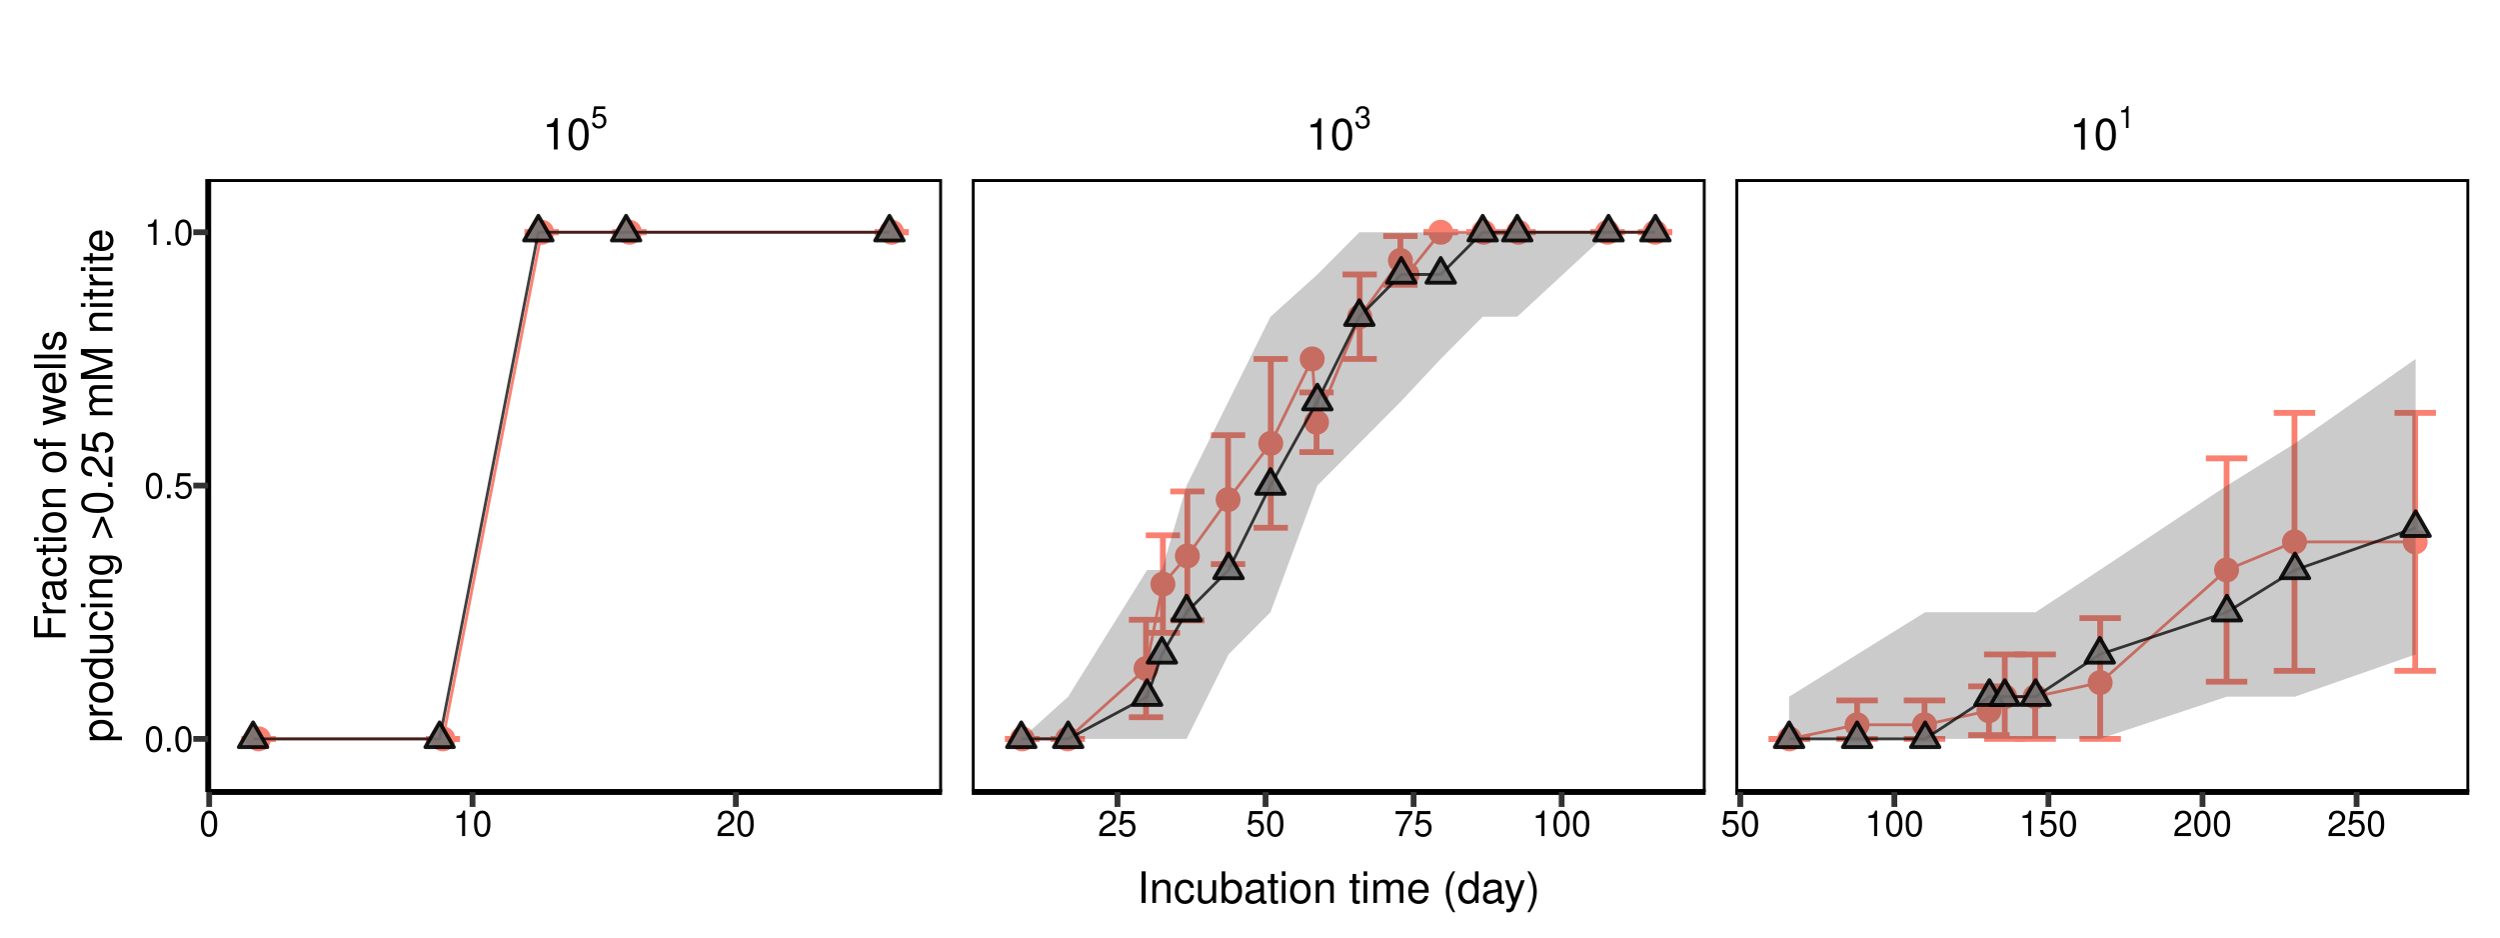
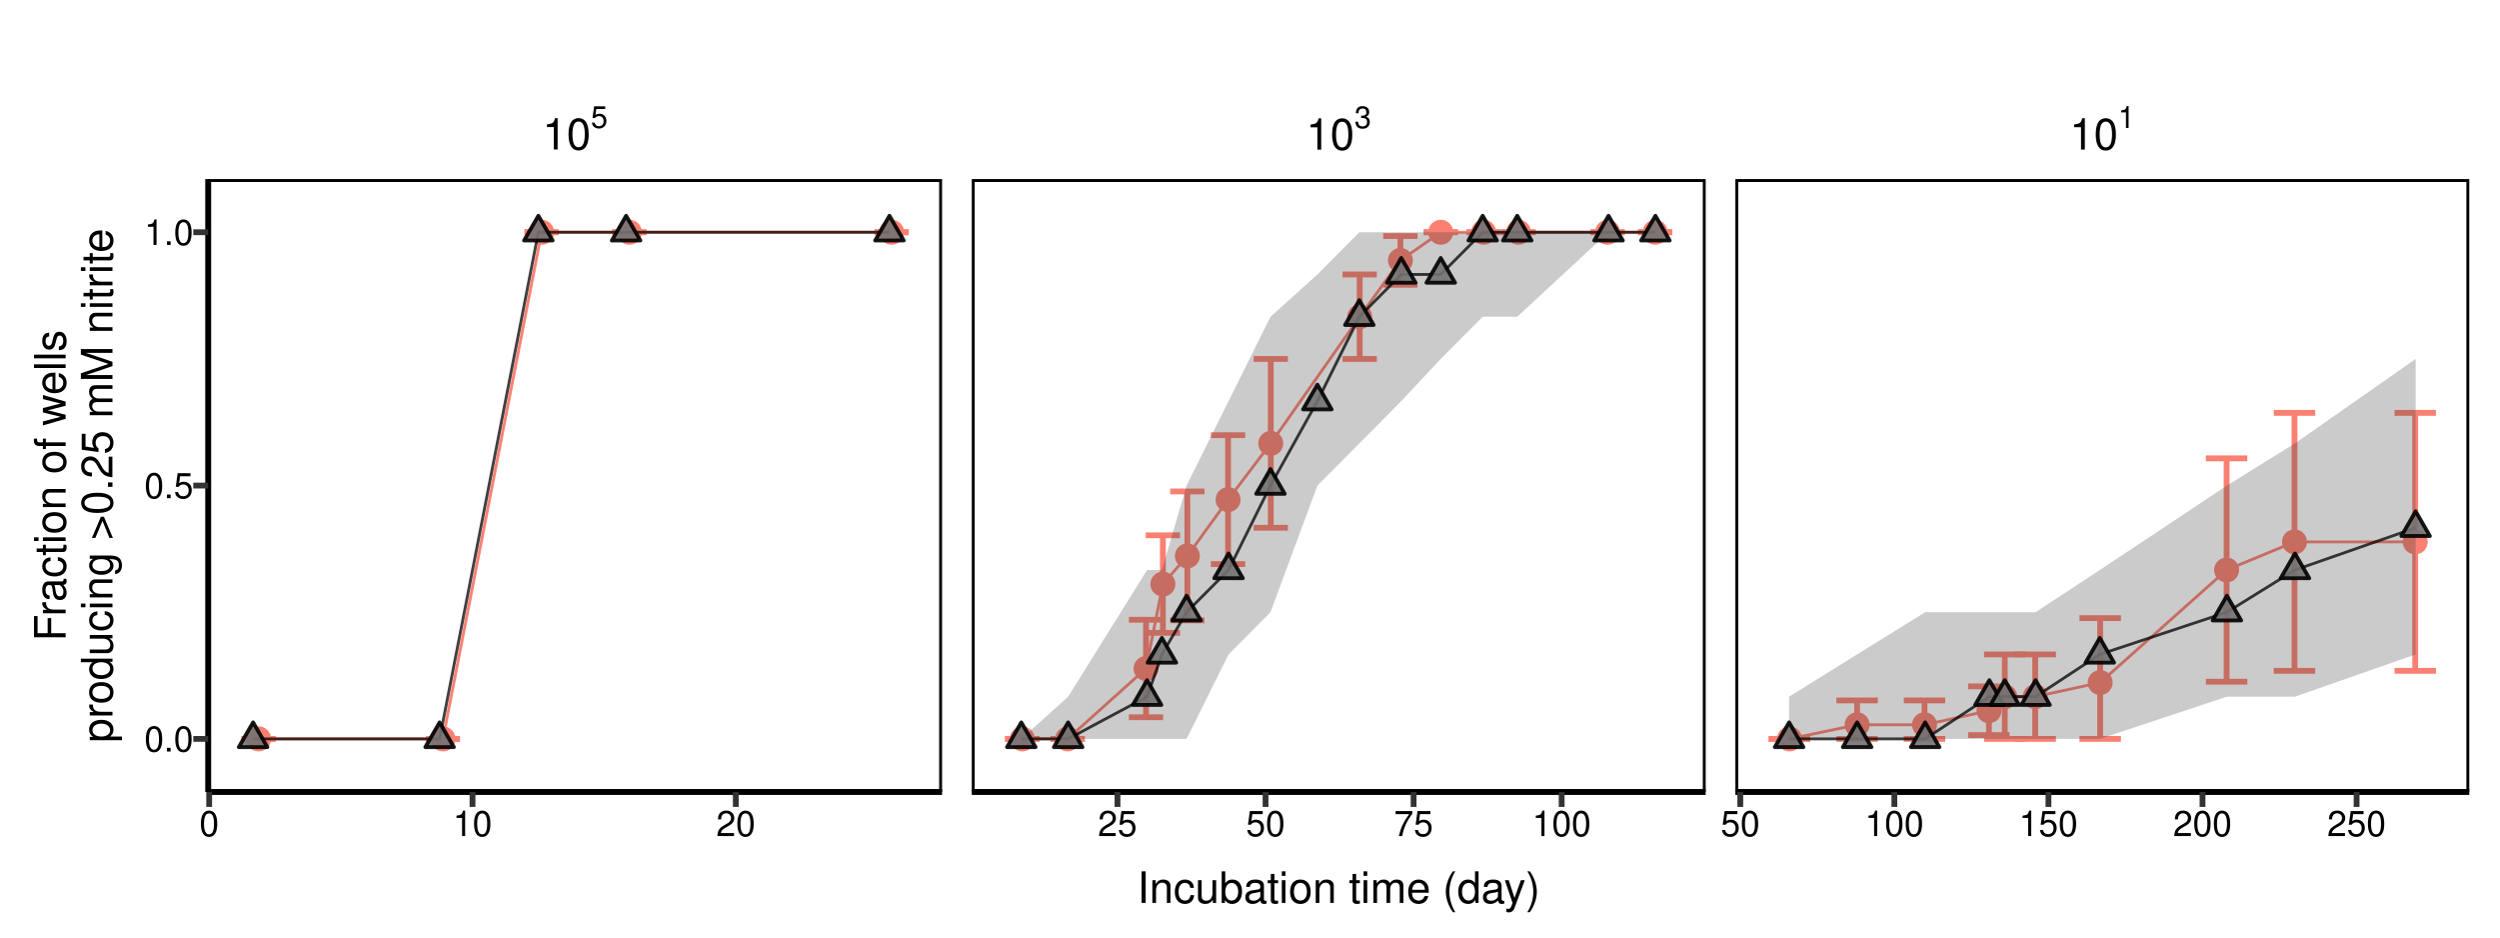
<svg xmlns="http://www.w3.org/2000/svg" width="460.80pt" height="172.80pt" viewBox="0 0 460.80 172.80">
  <g class="svglite">
    <defs>
      <style type="text/css">
    .svglite line, .svglite polyline, .svglite polygon, .svglite path, .svglite rect, .svglite circle {
      fill: none;
      stroke: #000000;
      stroke-linecap: round;
      stroke-linejoin: round;
      stroke-miterlimit: 10.00;
    }
    .svglite text {
      white-space: pre;
    }
    .svglite g.glyphgroup path {
      fill: inherit;
      stroke: none;
    }
  </style>
    </defs>
    <rect width="100%" height="100%" style="stroke: none; fill: none;" />
    <defs>
      <clipPath id="cpMC4wMHw0NjAuODB8MC4wMHwxNzIuODA=">
        <rect x="0.00" y="0.00" width="460.80" height="172.80" />
      </clipPath>
    </defs>
    <g clip-path="url(#cpMC4wMHw0NjAuODB8MC4wMHwxNzIuODA=)">
      <rect x="0" y="0.00" width="460.80" height="172.80" style="stroke-width: 1.07; stroke: none;" />
    </g>
    <defs>
      <clipPath id="cpMzguMzh8MTczLjcxfDMzLjAxfDE0NS45OQ==">
        <rect x="38.38" y="33.01" width="135.33" height="112.98" />
      </clipPath>
    </defs>
    <g clip-path="url(#cpMzguMzh8MTczLjcxfDMzLjAxfDE0NS45OQ==)">
      <rect x="38.38" y="33.01" width="135.33" height="112.98" style="stroke-width: 1.07;" />
      <polyline points="38.38,112.84 173.71,112.84 " style="stroke-width: 1.07; stroke: none; stroke-linecap: butt;" />
      <polyline points="38.38,66.16 173.71,66.16 " style="stroke-width: 1.07; stroke: none; stroke-linecap: butt;" />
      <polyline points="62.85,145.99 62.85,33.01 " style="stroke-width: 1.07; stroke: none; stroke-linecap: butt;" />
      <polyline points="111.41,145.99 111.41,33.01 " style="stroke-width: 1.07; stroke: none; stroke-linecap: butt;" />
      <polyline points="159.96,145.99 159.96,33.01 " style="stroke-width: 1.07; stroke: none; stroke-linecap: butt;" />
      <polyline points="38.38,136.19 173.71,136.19 " style="stroke-width: 1.07; stroke: none; stroke-linecap: butt;" />
      <polyline points="38.38,89.50 173.71,89.50 " style="stroke-width: 1.07; stroke: none; stroke-linecap: butt;" />
      <polyline points="38.38,42.81 173.71,42.81 " style="stroke-width: 1.07; stroke: none; stroke-linecap: butt;" />
      <polyline points="38.57,145.99 38.57,33.01 " style="stroke-width: 1.07; stroke: none; stroke-linecap: butt;" />
      <polyline points="87.13,145.99 87.13,33.01 " style="stroke-width: 1.07; stroke: none; stroke-linecap: butt;" />
      <polyline points="135.68,145.99 135.68,33.01 " style="stroke-width: 1.07; stroke: none; stroke-linecap: butt;" />
      <polyline points="44.53,136.19 50.82,136.19 " style="stroke-width: 1.07; stroke: #FA8072; stroke-linecap: butt;" />
      <polyline points="47.68,136.19 47.68,136.19 " style="stroke-width: 1.07; stroke: #FA8072; stroke-linecap: butt;" />
      <polyline points="44.53,136.19 50.82,136.19 " style="stroke-width: 1.07; stroke: #FA8072; stroke-linecap: butt;" />
      <polyline points="78.52,136.19 84.81,136.19 " style="stroke-width: 1.07; stroke: #FA8072; stroke-linecap: butt;" />
      <polyline points="81.67,136.19 81.67,136.19 " style="stroke-width: 1.07; stroke: #FA8072; stroke-linecap: butt;" />
      <polyline points="78.52,136.19 84.81,136.19 " style="stroke-width: 1.07; stroke: #FA8072; stroke-linecap: butt;" />
      <polyline points="96.73,42.81 103.02,42.81 " style="stroke-width: 1.07; stroke: #FA8072; stroke-linecap: butt;" />
      <polyline points="99.87,42.81 99.87,42.81 " style="stroke-width: 1.07; stroke: #FA8072; stroke-linecap: butt;" />
      <polyline points="96.73,42.81 103.02,42.81 " style="stroke-width: 1.07; stroke: #FA8072; stroke-linecap: butt;" />
      <polyline points="112.91,42.81 119.20,42.81 " style="stroke-width: 1.07; stroke: #FA8072; stroke-linecap: butt;" />
      <polyline points="116.06,42.81 116.06,42.81 " style="stroke-width: 1.07; stroke: #FA8072; stroke-linecap: butt;" />
      <polyline points="112.91,42.81 119.20,42.81 " style="stroke-width: 1.07; stroke: #FA8072; stroke-linecap: butt;" />
      <polyline points="161.27,42.81 167.56,42.81 " style="stroke-width: 1.07; stroke: #FA8072; stroke-linecap: butt;" />
      <polyline points="164.41,42.81 164.41,42.81 " style="stroke-width: 1.07; stroke: #FA8072; stroke-linecap: butt;" />
      <polyline points="161.27,42.81 167.56,42.81 " style="stroke-width: 1.07; stroke: #FA8072; stroke-linecap: butt;" />
      <polyline points="47.68,136.19 81.67,136.19 99.87,42.81 116.06,42.81 164.41,42.81 " style="stroke-width: 0.53; stroke: #FA8072; stroke-linecap: butt;" />
      <circle cx="47.68" cy="136.19" r="1.95" style="stroke-width: 0.71; stroke: #FA8072; fill: #FA8072;" />
      <circle cx="81.67" cy="136.19" r="1.95" style="stroke-width: 0.71; stroke: #FA8072; fill: #FA8072;" />
      <circle cx="99.87" cy="42.81" r="1.95" style="stroke-width: 0.71; stroke: #FA8072; fill: #FA8072;" />
      <circle cx="116.06" cy="42.81" r="1.95" style="stroke-width: 0.71; stroke: #FA8072; fill: #FA8072;" />
      <circle cx="164.41" cy="42.81" r="1.95" style="stroke-width: 0.71; stroke: #FA8072; fill: #FA8072;" />
      <polygon points="46.67,136.19 81.06,136.19 99.27,42.81 115.45,42.81 164.01,42.81 164.01,42.81 115.45,42.81 99.27,42.81 81.06,136.19 46.67,136.19 " style="stroke-width: 0.00; stroke: none; stroke-linecap: butt; fill: #333333; fill-opacity: 0.25;" />
      <polyline points="46.67,136.19 81.06,136.19 99.27,42.81 115.45,42.81 164.01,42.81 " style="stroke-width: 1.07; stroke: none; stroke-linecap: butt;" />
      <polyline points="164.01,42.81 115.45,42.81 99.27,42.81 81.06,136.19 46.67,136.19 " style="stroke-width: 1.07; stroke: none; stroke-linecap: butt;" />
      <polyline points="46.67,136.19 81.06,136.19 99.27,42.81 115.45,42.81 164.01,42.81 " style="stroke-width: 0.53; stroke: #000000; stroke-opacity: 0.75; stroke-linecap: butt;" />
      <polygon points="46.67,133.15 49.30,137.71 44.03,137.71 " style="stroke-width: 0.71; stroke: #000000; stroke-opacity: 0.90; fill: #737373; fill-opacity: 0.90;" />
      <polygon points="81.06,133.15 83.69,137.71 78.43,137.71 " style="stroke-width: 0.71; stroke: #000000; stroke-opacity: 0.90; fill: #737373; fill-opacity: 0.90;" />
      <polygon points="99.27,39.77 101.90,44.33 96.63,44.33 " style="stroke-width: 0.71; stroke: #000000; stroke-opacity: 0.90; fill: #737373; fill-opacity: 0.90;" />
      <polygon points="115.45,39.77 118.08,44.33 112.82,44.33 " style="stroke-width: 0.71; stroke: #000000; stroke-opacity: 0.90; fill: #737373; fill-opacity: 0.90;" />
      <polygon points="164.01,39.77 166.64,44.33 161.37,44.33 " style="stroke-width: 0.71; stroke: #000000; stroke-opacity: 0.90; fill: #737373; fill-opacity: 0.90;" />
    </g>
    <g clip-path="url(#cpMC4wMHw0NjAuODB8MC4wMHwxNzIuODA=)">
</g>
    <defs>
      <clipPath id="cpMTc5LjE5fDMxNC41MXwzMy4wMXwxNDUuOTk=">
        <rect x="179.19" y="33.01" width="135.33" height="112.98" />
      </clipPath>
    </defs>
    <g clip-path="url(#cpMTc5LjE5fDMxNC41MXwzMy4wMXwxNDUuOTk=)">
      <rect x="179.19" y="33.01" width="135.33" height="112.98" style="stroke-width: 1.07;" />
      <polyline points="179.19,112.84 314.51,112.84 " style="stroke-width: 1.07; stroke: none; stroke-linecap: butt;" />
      <polyline points="179.19,66.16 314.51,66.16 " style="stroke-width: 1.07; stroke: none; stroke-linecap: butt;" />
      <polyline points="192.41,145.99 192.41,33.01 " style="stroke-width: 1.07; stroke: none; stroke-linecap: butt;" />
      <polyline points="219.71,145.99 219.71,33.01 " style="stroke-width: 1.07; stroke: none; stroke-linecap: butt;" />
      <polyline points="247.01,145.99 247.01,33.01 " style="stroke-width: 1.07; stroke: none; stroke-linecap: butt;" />
      <polyline points="274.31,145.99 274.31,33.01 " style="stroke-width: 1.07; stroke: none; stroke-linecap: butt;" />
      <polyline points="301.61,145.99 301.61,33.01 " style="stroke-width: 1.07; stroke: none; stroke-linecap: butt;" />
      <polyline points="179.19,136.19 314.51,136.19 " style="stroke-width: 1.07; stroke: none; stroke-linecap: butt;" />
      <polyline points="179.19,89.50 314.51,89.50 " style="stroke-width: 1.07; stroke: none; stroke-linecap: butt;" />
      <polyline points="179.19,42.81 314.51,42.81 " style="stroke-width: 1.07; stroke: none; stroke-linecap: butt;" />
      <polyline points="206.06,145.99 206.06,33.01 " style="stroke-width: 1.07; stroke: none; stroke-linecap: butt;" />
      <polyline points="233.36,145.99 233.36,33.01 " style="stroke-width: 1.07; stroke: none; stroke-linecap: butt;" />
      <polyline points="260.66,145.99 260.66,33.01 " style="stroke-width: 1.07; stroke: none; stroke-linecap: butt;" />
      <polyline points="287.96,145.99 287.96,33.01 " style="stroke-width: 1.07; stroke: none; stroke-linecap: butt;" />
      <polyline points="185.34,136.19 191.66,136.19 " style="stroke-width: 1.07; stroke: #FA8072; stroke-linecap: butt;" />
      <polyline points="188.50,136.19 188.50,136.19 " style="stroke-width: 1.07; stroke: #FA8072; stroke-linecap: butt;" />
      <polyline points="185.34,136.19 191.66,136.19 " style="stroke-width: 1.07; stroke: #FA8072; stroke-linecap: butt;" />
      <polyline points="193.71,136.19 200.03,136.19 " style="stroke-width: 1.07; stroke: #FA8072; stroke-linecap: butt;" />
      <polyline points="196.87,136.19 196.87,136.19 " style="stroke-width: 1.07; stroke: #FA8072; stroke-linecap: butt;" />
      <polyline points="193.71,136.19 200.03,136.19 " style="stroke-width: 1.07; stroke: #FA8072; stroke-linecap: butt;" />
      <polyline points="208.16,114.23 214.48,114.23 " style="stroke-width: 1.07; stroke: #FA8072; stroke-linecap: butt;" />
      <polyline points="211.32,114.23 211.32,132.20 " style="stroke-width: 1.07; stroke: #FA8072; stroke-linecap: butt;" />
      <polyline points="208.16,132.20 214.48,132.20 " style="stroke-width: 1.07; stroke: #FA8072; stroke-linecap: butt;" />
      <polyline points="211.27,98.67 217.59,98.67 " style="stroke-width: 1.07; stroke: #FA8072; stroke-linecap: butt;" />
      <polyline points="214.43,98.67 214.43,116.64 " style="stroke-width: 1.07; stroke: #FA8072; stroke-linecap: butt;" />
      <polyline points="211.27,116.64 217.59,116.64 " style="stroke-width: 1.07; stroke: #FA8072; stroke-linecap: butt;" />
      <polyline points="215.78,90.58 222.10,90.58 " style="stroke-width: 1.07; stroke: #FA8072; stroke-linecap: butt;" />
      <polyline points="218.94,90.58 218.94,114.35 " style="stroke-width: 1.07; stroke: #FA8072; stroke-linecap: butt;" />
      <polyline points="215.78,114.35 222.10,114.35 " style="stroke-width: 1.07; stroke: #FA8072; stroke-linecap: butt;" />
      <polyline points="223.28,80.21 229.61,80.21 " style="stroke-width: 1.07; stroke: #FA8072; stroke-linecap: butt;" />
      <polyline points="226.45,80.21 226.45,103.98 " style="stroke-width: 1.07; stroke: #FA8072; stroke-linecap: butt;" />
      <polyline points="223.28,103.98 229.61,103.98 " style="stroke-width: 1.07; stroke: #FA8072; stroke-linecap: butt;" />
      <polyline points="231.16,66.16 237.48,66.16 " style="stroke-width: 1.07; stroke: #FA8072; stroke-linecap: butt;" />
      <polyline points="234.32,66.16 234.32,97.28 " style="stroke-width: 1.07; stroke: #FA8072; stroke-linecap: butt;" />
      <polyline points="231.16,97.28 237.48,97.28 " style="stroke-width: 1.07; stroke: #FA8072; stroke-linecap: butt;" />
-       <polyline points="239.60,72.33 245.92,72.33 " style="stroke-width: 1.07; stroke: #FA8072; stroke-linecap: butt;" />
-       <polyline points="242.76,72.33 242.76,83.33 " style="stroke-width: 1.07; stroke: #FA8072; stroke-linecap: butt;" />
-       <polyline points="239.60,83.33 245.92,83.33 " style="stroke-width: 1.07; stroke: #FA8072; stroke-linecap: butt;" />
      <polyline points="247.56,50.59 253.88,50.59 " style="stroke-width: 1.07; stroke: #FA8072; stroke-linecap: butt;" />
      <polyline points="250.72,50.59 250.72,66.16 " style="stroke-width: 1.07; stroke: #FA8072; stroke-linecap: butt;" />
      <polyline points="247.56,66.16 253.88,66.16 " style="stroke-width: 1.07; stroke: #FA8072; stroke-linecap: butt;" />
      <polyline points="255.06,43.51 261.39,43.51 " style="stroke-width: 1.07; stroke: #FA8072; stroke-linecap: butt;" />
      <polyline points="258.23,43.51 258.23,52.49 " style="stroke-width: 1.07; stroke: #FA8072; stroke-linecap: butt;" />
      <polyline points="255.06,52.49 261.39,52.49 " style="stroke-width: 1.07; stroke: #FA8072; stroke-linecap: butt;" />
      <polyline points="262.50,42.81 268.83,42.81 " style="stroke-width: 1.07; stroke: #FA8072; stroke-linecap: butt;" />
      <polyline points="265.66,42.81 265.66,42.81 " style="stroke-width: 1.07; stroke: #FA8072; stroke-linecap: butt;" />
      <polyline points="262.50,42.81 268.83,42.81 " style="stroke-width: 1.07; stroke: #FA8072; stroke-linecap: butt;" />
      <polyline points="270.42,42.81 276.74,42.81 " style="stroke-width: 1.07; stroke: #FA8072; stroke-linecap: butt;" />
      <polyline points="273.58,42.81 273.58,42.81 " style="stroke-width: 1.07; stroke: #FA8072; stroke-linecap: butt;" />
      <polyline points="270.42,42.81 276.74,42.81 " style="stroke-width: 1.07; stroke: #FA8072; stroke-linecap: butt;" />
      <polyline points="276.84,42.81 283.16,42.81 " style="stroke-width: 1.07; stroke: #FA8072; stroke-linecap: butt;" />
      <polyline points="280.00,42.81 280.00,42.81 " style="stroke-width: 1.07; stroke: #FA8072; stroke-linecap: butt;" />
      <polyline points="276.84,42.81 283.16,42.81 " style="stroke-width: 1.07; stroke: #FA8072; stroke-linecap: butt;" />
      <polyline points="293.26,42.81 299.58,42.81 " style="stroke-width: 1.07; stroke: #FA8072; stroke-linecap: butt;" />
      <polyline points="296.42,42.81 296.42,42.81 " style="stroke-width: 1.07; stroke: #FA8072; stroke-linecap: butt;" />
      <polyline points="293.26,42.81 299.58,42.81 " style="stroke-width: 1.07; stroke: #FA8072; stroke-linecap: butt;" />
      <polyline points="302.04,42.81 308.36,42.81 " style="stroke-width: 1.07; stroke: #FA8072; stroke-linecap: butt;" />
      <polyline points="305.20,42.81 305.20,42.81 " style="stroke-width: 1.07; stroke: #FA8072; stroke-linecap: butt;" />
      <polyline points="302.04,42.81 308.36,42.81 " style="stroke-width: 1.07; stroke: #FA8072; stroke-linecap: butt;" />
-       <polyline points="188.50,136.19 196.87,136.19 211.32,123.22 214.43,107.66 218.94,102.47 226.45,92.09 234.32,81.72 241.96,66.16 242.76,77.83 250.72,58.38 258.23,48.00 259.45,50.59 265.66,42.81 273.58,42.81 280.00,42.81 296.42,42.81 305.20,42.81 " style="stroke-width: 0.53; stroke: #FA8072; stroke-linecap: butt;" />
+       <polyline points="188.50,136.19 196.87,136.19 211.32,123.22 214.43,107.66 218.94,102.47 226.45,92.09 234.32,81.72 250.72,58.38 258.23,48.00 265.66,42.81 273.58,42.81 280.00,42.81 296.42,42.81 305.20,42.81 " style="stroke-width: 0.53; stroke: #FA8072; stroke-linecap: butt;" />
      <circle cx="188.50" cy="136.19" r="1.95" style="stroke-width: 0.71; stroke: #FA8072; fill: #FA8072;" />
      <circle cx="196.87" cy="136.19" r="1.95" style="stroke-width: 0.71; stroke: #FA8072; fill: #FA8072;" />
      <circle cx="211.32" cy="123.22" r="1.95" style="stroke-width: 0.71; stroke: #FA8072; fill: #FA8072;" />
      <circle cx="214.43" cy="107.66" r="1.95" style="stroke-width: 0.71; stroke: #FA8072; fill: #FA8072;" />
      <circle cx="218.94" cy="102.47" r="1.95" style="stroke-width: 0.71; stroke: #FA8072; fill: #FA8072;" />
      <circle cx="226.45" cy="92.09" r="1.95" style="stroke-width: 0.71; stroke: #FA8072; fill: #FA8072;" />
      <circle cx="234.32" cy="81.72" r="1.95" style="stroke-width: 0.71; stroke: #FA8072; fill: #FA8072;" />
-       <circle cx="241.96" cy="66.16" r="1.95" style="stroke-width: 0.71; stroke: #FA8072; fill: #FA8072;" />
-       <circle cx="242.76" cy="77.83" r="1.95" style="stroke-width: 0.71; stroke: #FA8072; fill: #FA8072;" />
      <circle cx="250.72" cy="58.38" r="1.95" style="stroke-width: 0.71; stroke: #FA8072; fill: #FA8072;" />
      <circle cx="258.23" cy="48.00" r="1.95" style="stroke-width: 0.71; stroke: #FA8072; fill: #FA8072;" />
-       <circle cx="259.45" cy="50.59" r="1.95" style="stroke-width: 0.71; stroke: #FA8072; fill: #FA8072;" />
      <circle cx="265.66" cy="42.81" r="1.95" style="stroke-width: 0.71; stroke: #FA8072; fill: #FA8072;" />
      <circle cx="273.58" cy="42.81" r="1.95" style="stroke-width: 0.71; stroke: #FA8072; fill: #FA8072;" />
      <circle cx="280.00" cy="42.81" r="1.95" style="stroke-width: 0.71; stroke: #FA8072; fill: #FA8072;" />
      <circle cx="296.42" cy="42.81" r="1.95" style="stroke-width: 0.71; stroke: #FA8072; fill: #FA8072;" />
      <circle cx="305.20" cy="42.81" r="1.95" style="stroke-width: 0.71; stroke: #FA8072; fill: #FA8072;" />
      <polygon points="188.32,136.19 196.96,128.41 211.52,105.06 214.25,105.06 218.80,89.50 226.54,73.94 234.27,58.38 242.92,50.59 250.65,42.81 258.38,42.81 265.66,42.81 273.40,42.81 279.77,42.81 296.60,42.81 305.25,42.81 305.25,42.81 296.60,42.81 279.77,58.38 273.40,58.38 265.66,66.16 258.38,73.94 250.65,81.72 242.92,89.50 234.27,112.84 226.54,120.62 218.80,136.19 214.25,136.19 211.52,136.19 196.96,136.19 188.32,136.19 " style="stroke-width: 0.00; stroke: none; stroke-linecap: butt; fill: #333333; fill-opacity: 0.25;" />
      <polyline points="188.32,136.19 196.96,128.41 211.52,105.06 214.25,105.06 218.80,89.50 226.54,73.94 234.27,58.38 242.92,50.59 250.65,42.81 258.38,42.81 265.66,42.81 273.40,42.81 279.77,42.81 296.60,42.81 305.25,42.81 " style="stroke-width: 1.07; stroke: none; stroke-linecap: butt;" />
      <polyline points="305.25,42.81 296.60,42.81 279.77,58.38 273.40,58.38 265.66,66.16 258.38,73.94 250.65,81.72 242.92,89.50 234.27,112.84 226.54,120.62 218.80,136.19 214.25,136.19 211.52,136.19 196.96,136.19 188.32,136.19 " style="stroke-width: 1.07; stroke: none; stroke-linecap: butt;" />
      <polyline points="188.32,136.19 196.96,136.19 211.52,128.41 214.25,120.62 218.80,112.84 226.54,105.06 234.27,89.50 242.92,73.94 250.65,58.38 258.38,50.59 265.66,50.59 273.40,42.81 279.77,42.81 296.60,42.81 305.25,42.81 " style="stroke-width: 0.53; stroke: #000000; stroke-opacity: 0.75; stroke-linecap: butt;" />
      <polygon points="188.32,133.15 190.95,137.71 185.69,137.71 " style="stroke-width: 0.71; stroke: #000000; stroke-opacity: 0.90; fill: #737373; fill-opacity: 0.90;" />
      <polygon points="196.96,133.15 199.60,137.71 194.33,137.71 " style="stroke-width: 0.71; stroke: #000000; stroke-opacity: 0.90; fill: #737373; fill-opacity: 0.90;" />
      <polygon points="211.52,125.37 214.15,129.93 208.89,129.93 " style="stroke-width: 0.71; stroke: #000000; stroke-opacity: 0.90; fill: #737373; fill-opacity: 0.90;" />
      <polygon points="214.25,117.58 216.88,122.14 211.62,122.14 " style="stroke-width: 0.71; stroke: #000000; stroke-opacity: 0.90; fill: #737373; fill-opacity: 0.90;" />
      <polygon points="218.80,109.80 221.43,114.36 216.17,114.36 " style="stroke-width: 0.71; stroke: #000000; stroke-opacity: 0.90; fill: #737373; fill-opacity: 0.90;" />
      <polygon points="226.54,102.02 229.17,106.58 223.90,106.58 " style="stroke-width: 0.71; stroke: #000000; stroke-opacity: 0.90; fill: #737373; fill-opacity: 0.90;" />
      <polygon points="234.27,86.46 236.90,91.02 231.64,91.02 " style="stroke-width: 0.71; stroke: #000000; stroke-opacity: 0.90; fill: #737373; fill-opacity: 0.90;" />
      <polygon points="242.92,70.90 245.55,75.46 240.28,75.46 " style="stroke-width: 0.71; stroke: #000000; stroke-opacity: 0.90; fill: #737373; fill-opacity: 0.90;" />
      <polygon points="250.65,55.34 253.28,59.90 248.02,59.90 " style="stroke-width: 0.71; stroke: #000000; stroke-opacity: 0.90; fill: #737373; fill-opacity: 0.90;" />
      <polygon points="258.38,47.55 261.02,52.11 255.75,52.11 " style="stroke-width: 0.71; stroke: #000000; stroke-opacity: 0.90; fill: #737373; fill-opacity: 0.90;" />
      <polygon points="265.66,47.55 268.30,52.11 263.03,52.11 " style="stroke-width: 0.71; stroke: #000000; stroke-opacity: 0.90; fill: #737373; fill-opacity: 0.90;" />
      <polygon points="273.40,39.77 276.03,44.33 270.77,44.33 " style="stroke-width: 0.71; stroke: #000000; stroke-opacity: 0.90; fill: #737373; fill-opacity: 0.90;" />
      <polygon points="279.77,39.77 282.40,44.33 277.14,44.33 " style="stroke-width: 0.71; stroke: #000000; stroke-opacity: 0.90; fill: #737373; fill-opacity: 0.90;" />
      <polygon points="296.60,39.77 299.24,44.33 293.97,44.33 " style="stroke-width: 0.71; stroke: #000000; stroke-opacity: 0.90; fill: #737373; fill-opacity: 0.90;" />
      <polygon points="305.25,39.77 307.88,44.33 302.61,44.33 " style="stroke-width: 0.71; stroke: #000000; stroke-opacity: 0.90; fill: #737373; fill-opacity: 0.90;" />
    </g>
    <g clip-path="url(#cpMC4wMHw0NjAuODB8MC4wMHwxNzIuODA=)">
</g>
    <defs>
      <clipPath id="cpMzE5Ljk5fDQ1NS4zMnwzMy4wMXwxNDUuOTk=">
        <rect x="319.99" y="33.01" width="135.33" height="112.98" />
      </clipPath>
    </defs>
    <g clip-path="url(#cpMzE5Ljk5fDQ1NS4zMnwzMy4wMXwxNDUuOTk=)">
      <rect x="319.99" y="33.01" width="135.33" height="112.98" style="stroke-width: 1.07;" />
      <polyline points="319.99,112.84 455.32,112.84 " style="stroke-width: 1.07; stroke: none; stroke-linecap: butt;" />
      <polyline points="319.99,66.16 455.32,66.16 " style="stroke-width: 1.07; stroke: none; stroke-linecap: butt;" />
      <polyline points="335.10,145.99 335.10,33.01 " style="stroke-width: 1.07; stroke: none; stroke-linecap: butt;" />
      <polyline points="363.51,145.99 363.51,33.01 " style="stroke-width: 1.07; stroke: none; stroke-linecap: butt;" />
      <polyline points="391.92,145.99 391.92,33.01 " style="stroke-width: 1.07; stroke: none; stroke-linecap: butt;" />
      <polyline points="420.33,145.99 420.33,33.01 " style="stroke-width: 1.07; stroke: none; stroke-linecap: butt;" />
      <polyline points="448.75,145.99 448.75,33.01 " style="stroke-width: 1.07; stroke: none; stroke-linecap: butt;" />
      <polyline points="319.99,136.19 455.32,136.19 " style="stroke-width: 1.07; stroke: none; stroke-linecap: butt;" />
      <polyline points="319.99,89.50 455.32,89.50 " style="stroke-width: 1.07; stroke: none; stroke-linecap: butt;" />
      <polyline points="319.99,42.81 455.32,42.81 " style="stroke-width: 1.07; stroke: none; stroke-linecap: butt;" />
      <polyline points="320.90,145.99 320.90,33.01 " style="stroke-width: 1.07; stroke: none; stroke-linecap: butt;" />
      <polyline points="349.31,145.99 349.31,33.01 " style="stroke-width: 1.07; stroke: none; stroke-linecap: butt;" />
      <polyline points="377.72,145.99 377.72,33.01 " style="stroke-width: 1.07; stroke: none; stroke-linecap: butt;" />
      <polyline points="406.13,145.99 406.13,33.01 " style="stroke-width: 1.07; stroke: none; stroke-linecap: butt;" />
      <polyline points="434.54,145.99 434.54,33.01 " style="stroke-width: 1.07; stroke: none; stroke-linecap: butt;" />
      <polyline points="326.14,136.19 333.79,136.19 " style="stroke-width: 1.07; stroke: #FA8072; stroke-linecap: butt;" />
      <polyline points="329.97,136.19 329.97,136.19 " style="stroke-width: 1.07; stroke: #FA8072; stroke-linecap: butt;" />
      <polyline points="326.14,136.19 333.79,136.19 " style="stroke-width: 1.07; stroke: #FA8072; stroke-linecap: butt;" />
      <polyline points="338.62,129.10 346.26,129.10 " style="stroke-width: 1.07; stroke: #FA8072; stroke-linecap: butt;" />
      <polyline points="342.44,129.10 342.44,136.19 " style="stroke-width: 1.07; stroke: #FA8072; stroke-linecap: butt;" />
      <polyline points="338.62,136.19 346.26,136.19 " style="stroke-width: 1.07; stroke: #FA8072; stroke-linecap: butt;" />
      <polyline points="351.05,129.10 358.69,129.10 " style="stroke-width: 1.07; stroke: #FA8072; stroke-linecap: butt;" />
      <polyline points="354.87,129.10 354.87,136.19 " style="stroke-width: 1.07; stroke: #FA8072; stroke-linecap: butt;" />
      <polyline points="351.05,136.19 358.69,136.19 " style="stroke-width: 1.07; stroke: #FA8072; stroke-linecap: butt;" />
      <polyline points="362.92,126.51 370.57,126.51 " style="stroke-width: 1.07; stroke: #FA8072; stroke-linecap: butt;" />
      <polyline points="366.75,126.51 366.75,135.49 " style="stroke-width: 1.07; stroke: #FA8072; stroke-linecap: butt;" />
      <polyline points="362.92,135.49 370.57,135.49 " style="stroke-width: 1.07; stroke: #FA8072; stroke-linecap: butt;" />
      <polyline points="365.85,120.62 373.49,120.62 " style="stroke-width: 1.07; stroke: #FA8072; stroke-linecap: butt;" />
      <polyline points="369.67,120.62 369.67,136.19 " style="stroke-width: 1.07; stroke: #FA8072; stroke-linecap: butt;" />
      <polyline points="365.85,136.19 373.49,136.19 " style="stroke-width: 1.07; stroke: #FA8072; stroke-linecap: butt;" />
      <polyline points="371.46,120.62 379.10,120.62 " style="stroke-width: 1.07; stroke: #FA8072; stroke-linecap: butt;" />
      <polyline points="375.28,120.62 375.28,136.19 " style="stroke-width: 1.07; stroke: #FA8072; stroke-linecap: butt;" />
      <polyline points="371.46,136.19 379.10,136.19 " style="stroke-width: 1.07; stroke: #FA8072; stroke-linecap: butt;" />
      <polyline points="383.44,113.93 391.08,113.93 " style="stroke-width: 1.07; stroke: #FA8072; stroke-linecap: butt;" />
      <polyline points="387.26,113.93 387.26,136.19 " style="stroke-width: 1.07; stroke: #FA8072; stroke-linecap: butt;" />
      <polyline points="383.44,136.19 391.08,136.19 " style="stroke-width: 1.07; stroke: #FA8072; stroke-linecap: butt;" />
      <polyline points="406.75,84.48 414.39,84.48 " style="stroke-width: 1.07; stroke: #FA8072; stroke-linecap: butt;" />
      <polyline points="410.57,84.48 410.57,125.65 " style="stroke-width: 1.07; stroke: #FA8072; stroke-linecap: butt;" />
      <polyline points="406.75,125.65 414.39,125.65 " style="stroke-width: 1.07; stroke: #FA8072; stroke-linecap: butt;" />
      <polyline points="419.27,76.10 426.91,76.10 " style="stroke-width: 1.07; stroke: #FA8072; stroke-linecap: butt;" />
      <polyline points="423.09,76.10 423.09,123.65 " style="stroke-width: 1.07; stroke: #FA8072; stroke-linecap: butt;" />
      <polyline points="419.27,123.65 426.91,123.65 " style="stroke-width: 1.07; stroke: #FA8072; stroke-linecap: butt;" />
      <polyline points="441.53,76.10 449.17,76.10 " style="stroke-width: 1.07; stroke: #FA8072; stroke-linecap: butt;" />
      <polyline points="445.35,76.10 445.35,123.65 " style="stroke-width: 1.07; stroke: #FA8072; stroke-linecap: butt;" />
      <polyline points="441.53,123.65 449.17,123.65 " style="stroke-width: 1.07; stroke: #FA8072; stroke-linecap: butt;" />
      <polyline points="329.97,136.19 342.44,133.59 354.87,133.59 366.75,131.00 369.67,128.41 375.28,128.41 387.26,125.81 410.57,105.06 423.09,99.88 445.35,99.88 " style="stroke-width: 0.53; stroke: #FA8072; stroke-linecap: butt;" />
      <circle cx="329.97" cy="136.19" r="1.95" style="stroke-width: 0.71; stroke: #FA8072; fill: #FA8072;" />
      <circle cx="342.44" cy="133.59" r="1.95" style="stroke-width: 0.71; stroke: #FA8072; fill: #FA8072;" />
      <circle cx="354.87" cy="133.59" r="1.95" style="stroke-width: 0.71; stroke: #FA8072; fill: #FA8072;" />
      <circle cx="366.75" cy="131.00" r="1.95" style="stroke-width: 0.71; stroke: #FA8072; fill: #FA8072;" />
      <circle cx="369.67" cy="128.41" r="1.95" style="stroke-width: 0.71; stroke: #FA8072; fill: #FA8072;" />
      <circle cx="375.28" cy="128.41" r="1.95" style="stroke-width: 0.71; stroke: #FA8072; fill: #FA8072;" />
      <circle cx="387.26" cy="125.81" r="1.95" style="stroke-width: 0.71; stroke: #FA8072; fill: #FA8072;" />
      <circle cx="410.57" cy="105.06" r="1.95" style="stroke-width: 0.71; stroke: #FA8072; fill: #FA8072;" />
      <circle cx="423.09" cy="99.88" r="1.95" style="stroke-width: 0.71; stroke: #FA8072; fill: #FA8072;" />
      <circle cx="445.35" cy="99.88" r="1.95" style="stroke-width: 0.71; stroke: #FA8072; fill: #FA8072;" />
      <polygon points="329.90,128.41 342.44,120.62 354.99,112.84 366.83,112.84 369.67,112.84 375.35,112.84 387.19,105.06 410.63,89.50 423.18,81.72 445.43,66.16 445.43,120.62 423.18,128.41 410.63,128.41 387.19,136.19 375.35,136.19 369.67,136.19 366.83,136.19 354.99,136.19 342.44,136.19 329.90,136.19 " style="stroke-width: 0.00; stroke: none; stroke-linecap: butt; fill: #333333; fill-opacity: 0.25;" />
      <polyline points="329.90,128.41 342.44,120.62 354.99,112.84 366.83,112.84 369.67,112.84 375.35,112.84 387.19,105.06 410.63,89.50 423.18,81.72 445.43,66.16 " style="stroke-width: 1.07; stroke: none; stroke-linecap: butt;" />
      <polyline points="445.43,120.62 423.18,128.41 410.63,128.41 387.19,136.19 375.35,136.19 369.67,136.19 366.83,136.19 354.99,136.19 342.44,136.19 329.90,136.19 " style="stroke-width: 1.07; stroke: none; stroke-linecap: butt;" />
      <polyline points="329.90,136.19 342.44,136.19 354.99,136.19 366.83,128.41 369.67,128.41 375.35,128.41 387.19,120.62 410.63,112.84 423.18,105.06 445.43,97.28 " style="stroke-width: 0.53; stroke: #000000; stroke-opacity: 0.75; stroke-linecap: butt;" />
      <polygon points="329.90,133.15 332.53,137.71 327.26,137.71 " style="stroke-width: 0.71; stroke: #000000; stroke-opacity: 0.90; fill: #737373; fill-opacity: 0.90;" />
      <polygon points="342.44,133.15 345.08,137.71 339.81,137.71 " style="stroke-width: 0.71; stroke: #000000; stroke-opacity: 0.90; fill: #737373; fill-opacity: 0.90;" />
      <polygon points="354.99,133.15 357.62,137.71 352.36,137.71 " style="stroke-width: 0.71; stroke: #000000; stroke-opacity: 0.90; fill: #737373; fill-opacity: 0.90;" />
      <polygon points="366.83,125.37 369.46,129.93 364.20,129.93 " style="stroke-width: 0.71; stroke: #000000; stroke-opacity: 0.90; fill: #737373; fill-opacity: 0.90;" />
      <polygon points="369.67,125.37 372.30,129.93 367.04,129.93 " style="stroke-width: 0.71; stroke: #000000; stroke-opacity: 0.90; fill: #737373; fill-opacity: 0.90;" />
      <polygon points="375.35,125.37 377.98,129.93 372.72,129.93 " style="stroke-width: 0.71; stroke: #000000; stroke-opacity: 0.90; fill: #737373; fill-opacity: 0.90;" />
      <polygon points="387.19,117.58 389.82,122.14 384.56,122.14 " style="stroke-width: 0.71; stroke: #000000; stroke-opacity: 0.90; fill: #737373; fill-opacity: 0.90;" />
      <polygon points="410.63,109.80 413.26,114.36 408.00,114.36 " style="stroke-width: 0.71; stroke: #000000; stroke-opacity: 0.90; fill: #737373; fill-opacity: 0.90;" />
      <polygon points="423.18,102.02 425.81,106.58 420.54,106.58 " style="stroke-width: 0.71; stroke: #000000; stroke-opacity: 0.90; fill: #737373; fill-opacity: 0.90;" />
      <polygon points="445.43,94.24 448.06,98.80 442.80,98.80 " style="stroke-width: 0.71; stroke: #000000; stroke-opacity: 0.90; fill: #737373; fill-opacity: 0.90;" />
    </g>
    <g clip-path="url(#cpMC4wMHw0NjAuODB8MC4wMHwxNzIuODA=)">
</g>
    <defs>
      <clipPath id="cpMzguMzh8MTczLjcxfDE0LjQxfDMzLjAx">
        <rect x="38.38" y="14.41" width="135.33" height="18.59" />
      </clipPath>
    </defs>
    <g clip-path="url(#cpMzguMzh8MTczLjcxfDE0LjQxfDMzLjAx)">
      <text x="100.04" y="27.55" style="font-size: 8.00px; font-family: &quot;Helvetica&quot;;" textLength="8.91px" lengthAdjust="spacingAndGlyphs">10</text>
      <text x="108.94" y="23.57" style="font-size: 5.60px; font-family: &quot;Helvetica&quot;;" textLength="3.11px" lengthAdjust="spacingAndGlyphs">5</text>
    </g>
    <g clip-path="url(#cpMC4wMHw0NjAuODB8MC4wMHwxNzIuODA=)">
</g>
    <defs>
      <clipPath id="cpMTc5LjE5fDMxNC41MXwxNC40MXwzMy4wMQ==">
        <rect x="179.19" y="14.41" width="135.33" height="18.59" />
      </clipPath>
    </defs>
    <g clip-path="url(#cpMTc5LjE5fDMxNC41MXwxNC40MXwzMy4wMQ==)">
      <text x="240.84" y="27.59" style="font-size: 8.00px; font-family: &quot;Helvetica&quot;;" textLength="8.91px" lengthAdjust="spacingAndGlyphs">10</text>
      <text x="249.75" y="23.61" style="font-size: 5.60px; font-family: &quot;Helvetica&quot;;" textLength="3.11px" lengthAdjust="spacingAndGlyphs">3</text>
    </g>
    <g clip-path="url(#cpMC4wMHw0NjAuODB8MC4wMHwxNzIuODA=)">
</g>
    <defs>
      <clipPath id="cpMzE5Ljk5fDQ1NS4zMnwxNC40MXwzMy4wMQ==">
        <rect x="319.99" y="14.41" width="135.33" height="18.59" />
      </clipPath>
    </defs>
    <g clip-path="url(#cpMzE5Ljk5fDQ1NS4zMnwxNC40MXwzMy4wMQ==)">
      <text x="381.65" y="27.57" style="font-size: 8.00px; font-family: &quot;Helvetica&quot;;" textLength="8.91px" lengthAdjust="spacingAndGlyphs">10</text>
      <text x="390.56" y="23.59" style="font-size: 5.60px; font-family: &quot;Helvetica&quot;;" textLength="3.11px" lengthAdjust="spacingAndGlyphs">1</text>
    </g>
    <g clip-path="url(#cpMC4wMHw0NjAuODB8MC4wMHwxNzIuODA=)">
      <polyline points="38.38,145.99 173.71,145.99 " style="stroke-width: 1.07; stroke-linecap: butt;" />
      <polyline points="38.57,148.73 38.57,145.99 " style="stroke-width: 1.07; stroke: #333333; stroke-linecap: butt;" />
      <polyline points="87.13,148.73 87.13,145.99 " style="stroke-width: 1.07; stroke: #333333; stroke-linecap: butt;" />
      <polyline points="135.68,148.73 135.68,145.99 " style="stroke-width: 1.07; stroke: #333333; stroke-linecap: butt;" />
      <text x="38.57" y="154.11" text-anchor="middle" style="font-size: 6.50px; font-family: &quot;Helvetica&quot;;" textLength="3.61px" lengthAdjust="spacingAndGlyphs">0</text>
      <text x="87.13" y="154.11" text-anchor="middle" style="font-size: 6.50px; font-family: &quot;Helvetica&quot;;" textLength="7.22px" lengthAdjust="spacingAndGlyphs">10</text>
      <text x="135.68" y="154.11" text-anchor="middle" style="font-size: 6.50px; font-family: &quot;Helvetica&quot;;" textLength="7.22px" lengthAdjust="spacingAndGlyphs">20</text>
      <polyline points="179.19,145.99 314.51,145.99 " style="stroke-width: 1.07; stroke-linecap: butt;" />
      <polyline points="206.06,148.73 206.06,145.99 " style="stroke-width: 1.07; stroke: #333333; stroke-linecap: butt;" />
      <polyline points="233.36,148.73 233.36,145.99 " style="stroke-width: 1.07; stroke: #333333; stroke-linecap: butt;" />
      <polyline points="260.66,148.73 260.66,145.99 " style="stroke-width: 1.07; stroke: #333333; stroke-linecap: butt;" />
      <polyline points="287.96,148.73 287.96,145.99 " style="stroke-width: 1.07; stroke: #333333; stroke-linecap: butt;" />
      <text x="206.06" y="154.11" text-anchor="middle" style="font-size: 6.50px; font-family: &quot;Helvetica&quot;;" textLength="7.22px" lengthAdjust="spacingAndGlyphs">25</text>
      <text x="233.36" y="154.11" text-anchor="middle" style="font-size: 6.50px; font-family: &quot;Helvetica&quot;;" textLength="7.22px" lengthAdjust="spacingAndGlyphs">50</text>
      <text x="260.66" y="154.11" text-anchor="middle" style="font-size: 6.50px; font-family: &quot;Helvetica&quot;;" textLength="7.22px" lengthAdjust="spacingAndGlyphs">75</text>
      <text x="287.96" y="154.11" text-anchor="middle" style="font-size: 6.50px; font-family: &quot;Helvetica&quot;;" textLength="10.83px" lengthAdjust="spacingAndGlyphs">100</text>
      <polyline points="319.99,145.99 455.32,145.99 " style="stroke-width: 1.07; stroke-linecap: butt;" />
      <polyline points="320.90,148.73 320.90,145.99 " style="stroke-width: 1.07; stroke: #333333; stroke-linecap: butt;" />
      <polyline points="349.31,148.73 349.31,145.99 " style="stroke-width: 1.07; stroke: #333333; stroke-linecap: butt;" />
      <polyline points="377.72,148.73 377.72,145.99 " style="stroke-width: 1.07; stroke: #333333; stroke-linecap: butt;" />
      <polyline points="406.13,148.73 406.13,145.99 " style="stroke-width: 1.07; stroke: #333333; stroke-linecap: butt;" />
      <polyline points="434.54,148.73 434.54,145.99 " style="stroke-width: 1.07; stroke: #333333; stroke-linecap: butt;" />
      <text x="320.90" y="154.11" text-anchor="middle" style="font-size: 6.50px; font-family: &quot;Helvetica&quot;;" textLength="7.22px" lengthAdjust="spacingAndGlyphs">50</text>
      <text x="349.31" y="154.11" text-anchor="middle" style="font-size: 6.50px; font-family: &quot;Helvetica&quot;;" textLength="10.83px" lengthAdjust="spacingAndGlyphs">100</text>
      <text x="377.72" y="154.11" text-anchor="middle" style="font-size: 6.50px; font-family: &quot;Helvetica&quot;;" textLength="10.83px" lengthAdjust="spacingAndGlyphs">150</text>
      <text x="406.13" y="154.11" text-anchor="middle" style="font-size: 6.50px; font-family: &quot;Helvetica&quot;;" textLength="10.83px" lengthAdjust="spacingAndGlyphs">200</text>
      <text x="434.54" y="154.11" text-anchor="middle" style="font-size: 6.50px; font-family: &quot;Helvetica&quot;;" textLength="10.83px" lengthAdjust="spacingAndGlyphs">250</text>
      <polyline points="38.38,145.99 38.38,33.01 " style="stroke-width: 1.07; stroke-linecap: butt;" />
      <text x="31.13" y="138.52" text-anchor="middle" style="font-size: 6.50px; font-family: &quot;Helvetica&quot;;" textLength="9.03px" lengthAdjust="spacingAndGlyphs">0.0</text>
      <text x="31.13" y="91.83" text-anchor="middle" style="font-size: 6.50px; font-family: &quot;Helvetica&quot;;" textLength="9.03px" lengthAdjust="spacingAndGlyphs">0.5</text>
      <text x="31.13" y="45.15" text-anchor="middle" style="font-size: 6.50px; font-family: &quot;Helvetica&quot;;" textLength="9.03px" lengthAdjust="spacingAndGlyphs">1.0</text>
      <polyline points="35.64,136.19 38.38,136.19 " style="stroke-width: 1.07; stroke: #333333; stroke-linecap: butt;" />
      <polyline points="35.64,89.50 38.38,89.50 " style="stroke-width: 1.07; stroke: #333333; stroke-linecap: butt;" />
      <polyline points="35.64,42.81 38.38,42.81 " style="stroke-width: 1.07; stroke: #333333; stroke-linecap: butt;" />
      <text x="246.85" y="166.43" text-anchor="middle" style="font-size: 8.00px; font-family: &quot;Helvetica&quot;;" textLength="74.75px" lengthAdjust="spacingAndGlyphs">Incubation time (day)</text>
      <text transform="translate(12.10,89.50) rotate(-90)" text-anchor="middle" style="font-size: 8.00px; font-family: &quot;Helvetica&quot;;" textLength="57.83px" lengthAdjust="spacingAndGlyphs">Fraction of wells</text>
      <text transform="translate(20.74,89.50) rotate(-90)" text-anchor="middle" style="font-size: 8.00px; font-family: &quot;Helvetica&quot;;" textLength="95.00px" lengthAdjust="spacingAndGlyphs">producing &gt;0.25 mM nitrite</text>
    </g>
  </g>
</svg>
